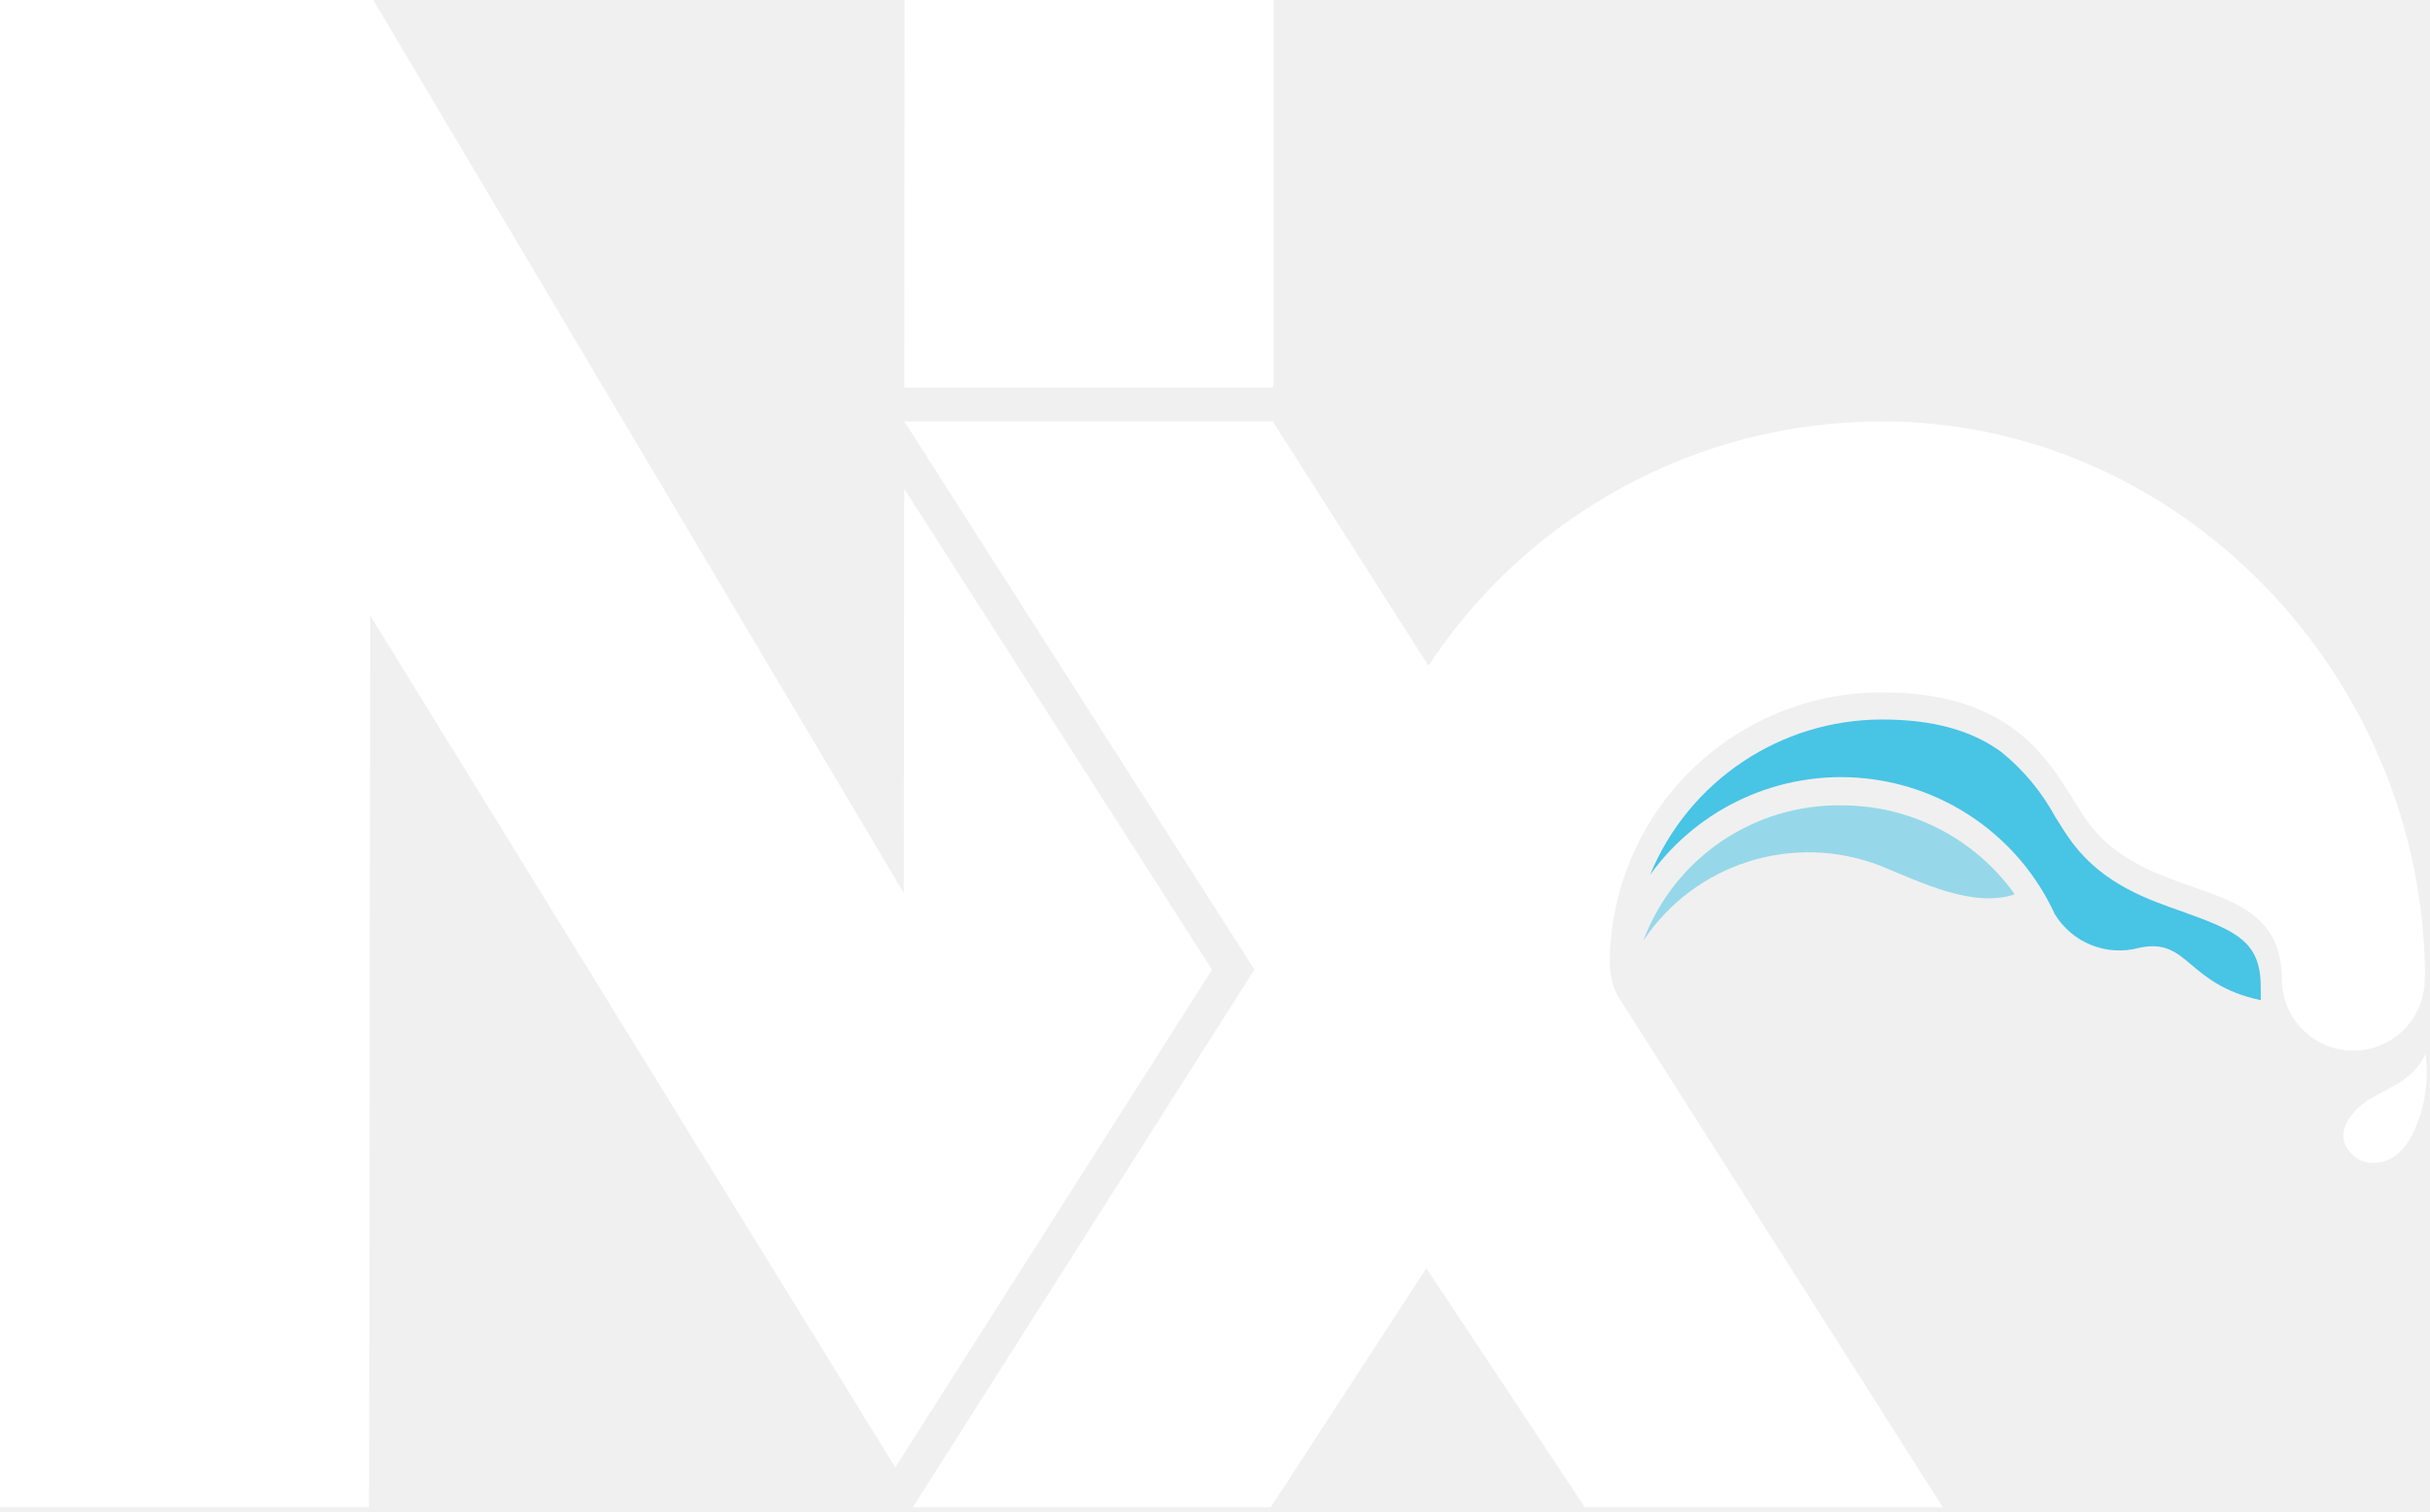
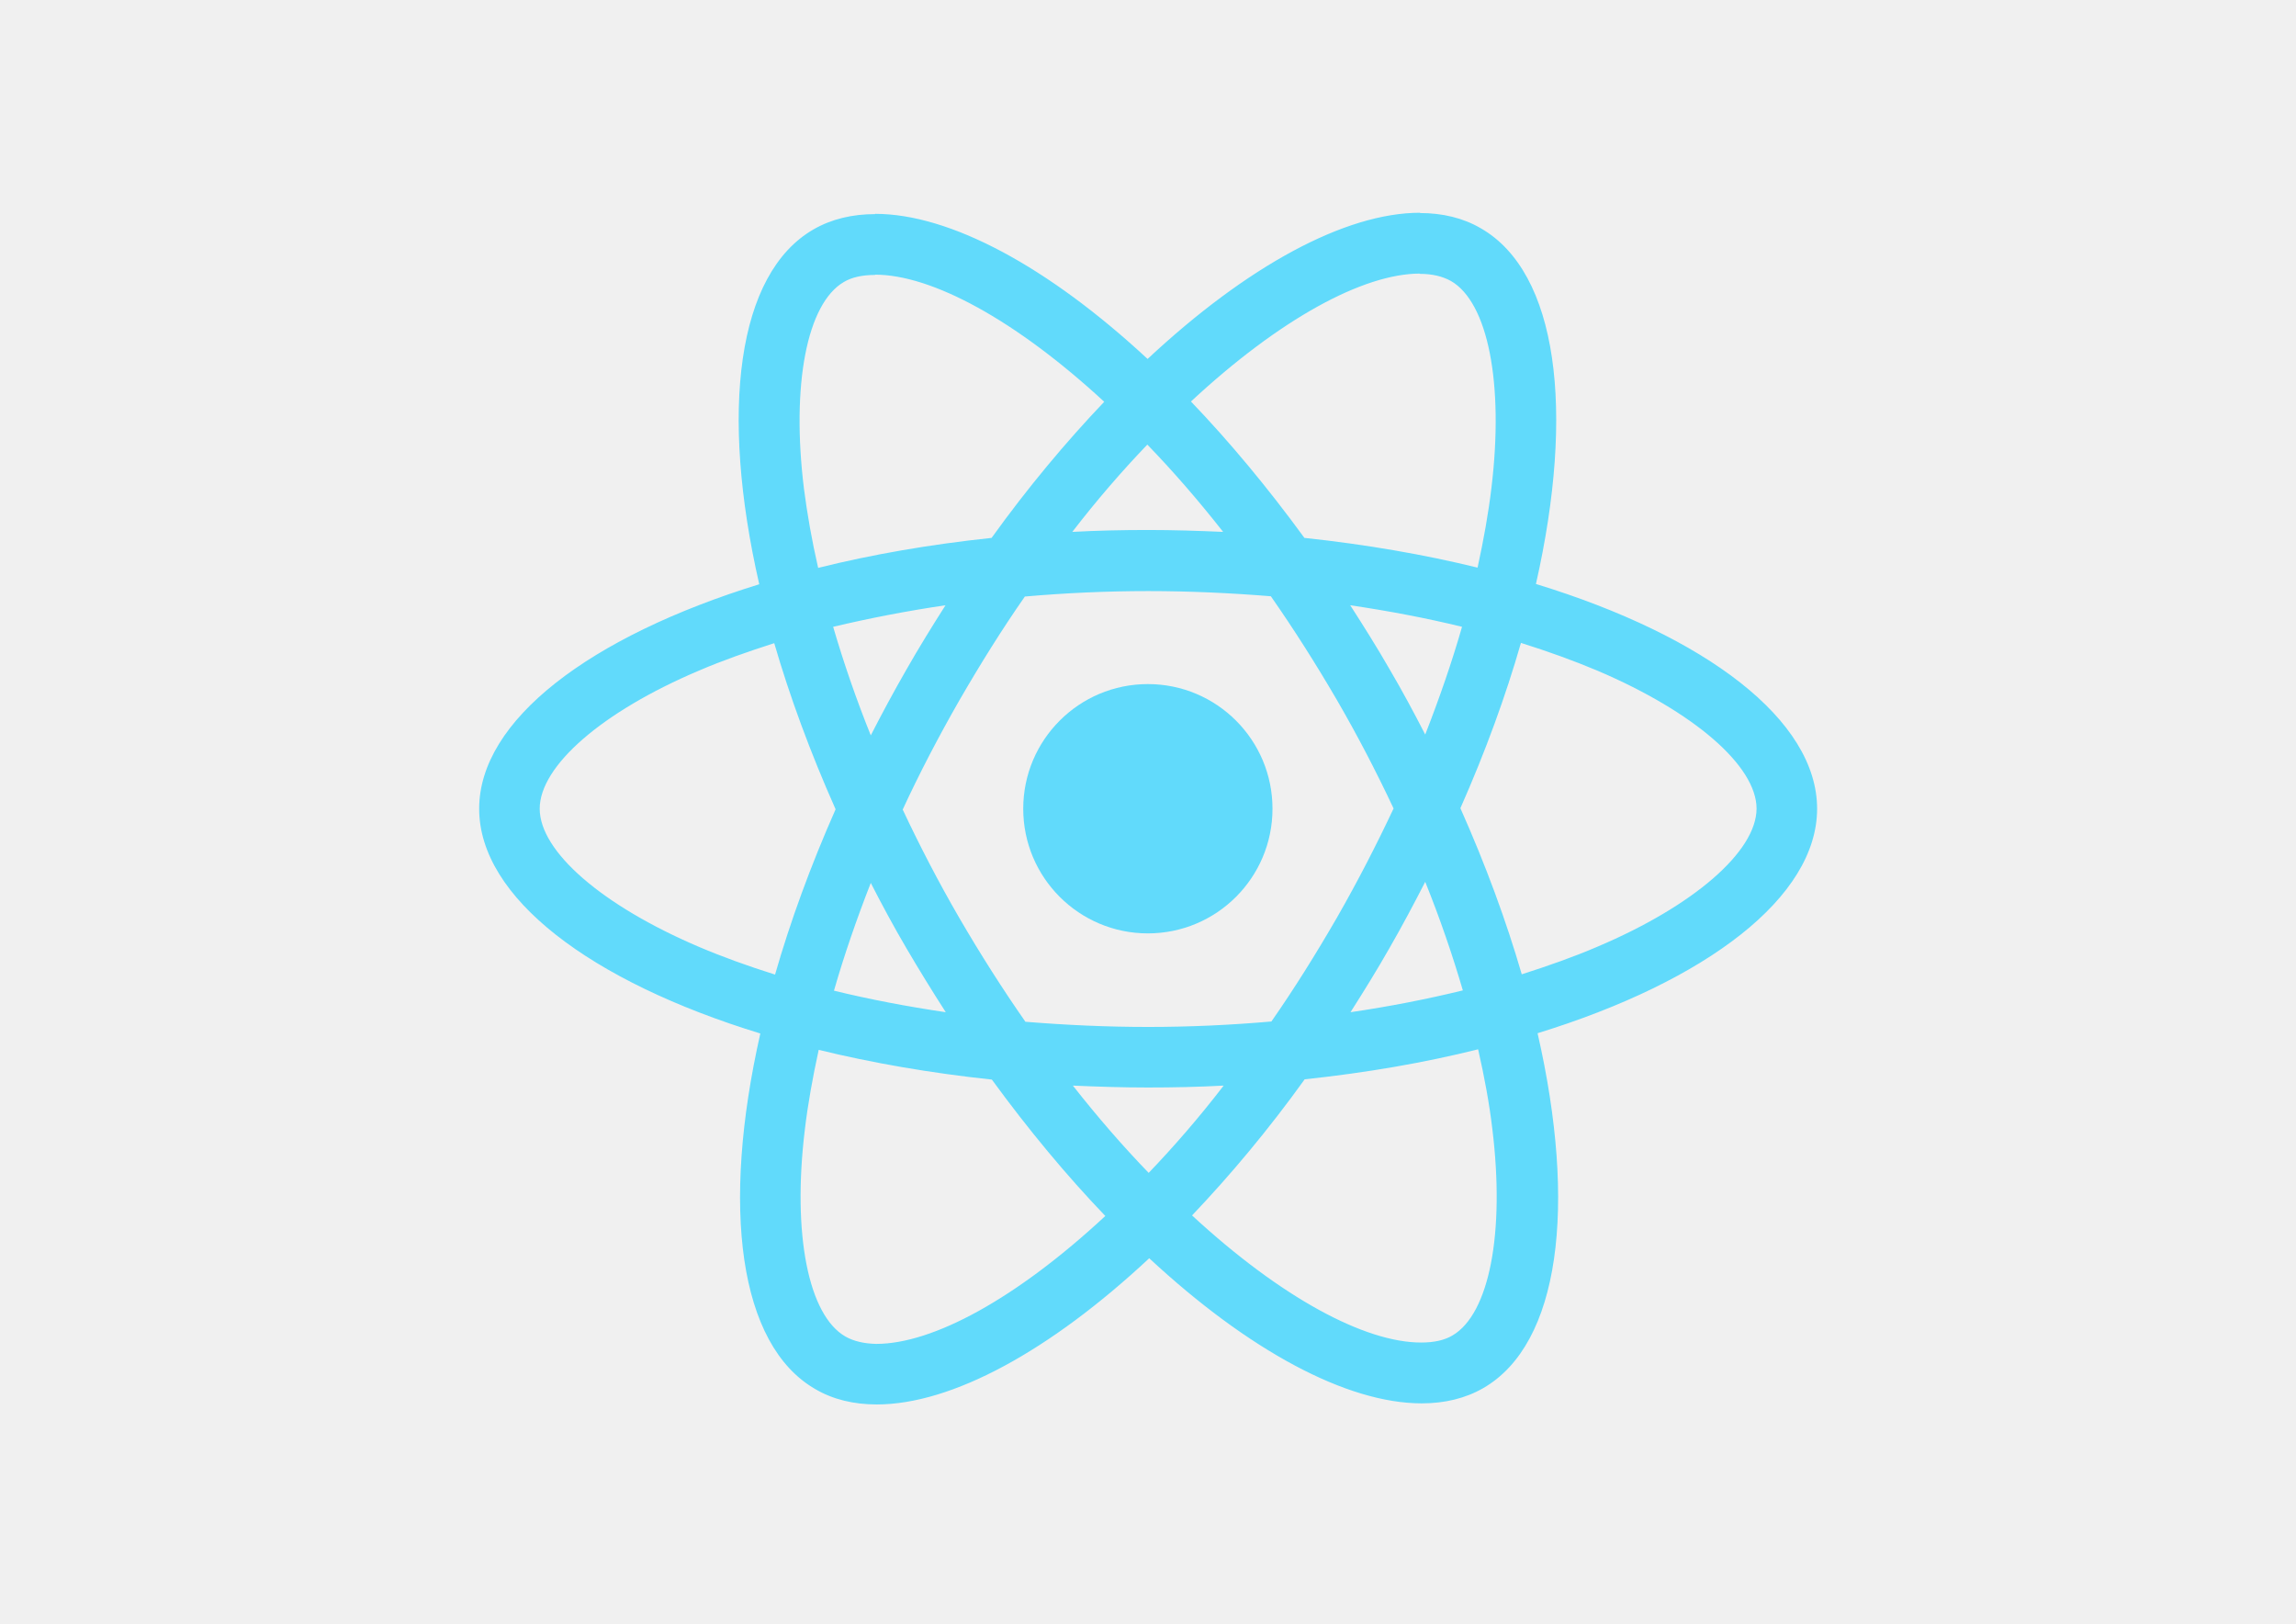
- <svg xmlns="http://www.w3.org/2000/svg" width="262px" height="163px" viewBox="0 0 262 163" version="1.1">
-   <g id="Styles-&amp;-Quick-Wins" stroke="none" stroke-width="1" fill="none" fill-rule="evenodd">
-     <g id="Nx---Quick-Wins" transform="translate(-476, -1284)" fill-rule="nonzero">
-       <g id="Logos" transform="translate(-11, 782)">
-         <g id="Nx_Flat_White" transform="translate(487, 502)">
-           <polygon id="Path" fill="#FFFFFF" points="130.68 104.59 97.49 52.71 97.44 96.3 40.24 0 0 0 0 162.57 39.79 162.57 39.92 66.39 96.53 158.26" />
-           <polygon id="Path" fill="#FFFFFF" points="97.5 41.79 137.24 41.79 137.33 41.33 137.33 0 97.54 0 97.49 41.33" />
-           <path d="M198.66,86.86 C189.14,86.68 180.539,92.516 177.19,101.43 C182.765,93.093 193.38,89.743 202.73,93.37 C207.05,95.13 212.73,97.97 217.23,96.45 C212.95,90.444 206.035,86.873 198.66,86.86 L198.66,86.86 Z" id="Path" fill="#96D8E9" />
-           <path d="M243.75,106.42 C243.75,101.55 241.1,100.42 235.6,98.42 C231.52,97 226.89,95.4 223.52,91 C222.86,90.13 222.25,89.15 221.6,88.11 C220.144,85.416 218.169,83.037 215.79,81.11 C212.58,78.75 208.37,77.6 202.91,77.6 C191.954,77.608 182.084,84.221 177.91,94.35 C183.187,87.028 191.957,83.061 200.94,83.931 C209.924,84.802 217.768,90.381 221.54,98.58 C223.425,101.69 227.141,103.175 230.65,102.22 C236.02,101.07 235.65,106.15 243.76,107.87 L243.75,106.42 Z" id="Path" fill="#48C4E5" />
-           <path d="M261.46,105.38 L261.46,105.27 C261.34,73.03 235.17,45.45 202.91,45.45 C183.207,45.436 164.822,55.345 154,71.81 L153.79,71.45 L137.23,45.45 L97.5,45.45 L135.25,104.57 L98.41,162.57 L137,162.57 L153.79,136.78 L170.88,162.57 L209.48,162.57 L174.48,107.49 C173.899,106.417 173.584,105.22 173.56,104 C173.557,96.22 176.647,88.759 182.148,83.258 C187.649,77.757 195.11,74.667 202.89,74.67 C219.11,74.67 221.82,84.37 225.32,88.93 C232.23,97.93 246.03,93.99 246.03,105.73 L246.03,105.73 C246.071,108.481 247.577,111.001 249.98,112.341 C252.383,113.681 255.318,113.637 257.68,112.226 C260.041,110.815 261.471,108.251 261.43,105.5 L261.43,105.5 L261.43,105.38 L261.46,105.38 Z" id="Path" fill="#FFFFFF" />
-           <path d="M261.5,113.68 C261.892,116.422 261.504,119.219 260.38,121.75 C258.18,126.84 254.51,125.14 254.51,125.14 C254.51,125.14 251.35,123.6 253.27,120.65 C255.4,117.36 259.61,117.74 261.5,113.68 Z" id="Path" fill="#FFFFFF" />
-         </g>
-       </g>
-     </g>
+ <svg xmlns="http://www.w3.org/2000/svg" viewBox="0 0 841.9 595.3">
+   <g fill="#61DAFB">
+     <path d="M666.3 296.5c0-32.5-40.7-63.3-103.1-82.4 14.4-63.6 8-114.2-20.2-130.4-6.5-3.8-14.1-5.6-22.4-5.6v22.3c4.6 0 8.3.9 11.4 2.6 13.6 7.8 19.5 37.5 14.9 75.7-1.1 9.4-2.9 19.3-5.1 29.4-19.6-4.8-41-8.5-63.5-10.9-13.5-18.5-27.5-35.3-41.6-50 32.6-30.3 63.2-46.9 84-46.9V78c-27.5 0-63.5 19.6-99.9 53.6-36.4-33.8-72.4-53.2-99.9-53.2v22.3c20.7 0 51.4 16.5 84 46.6-14 14.7-28 31.4-41.3 49.9-22.6 2.4-44 6.1-63.6 11-2.3-10-4-19.7-5.2-29-4.7-38.2 1.1-67.9 14.6-75.8 3-1.8 6.9-2.6 11.5-2.6V78.5c-8.4 0-16 1.8-22.6 5.6-28.1 16.2-34.4 66.7-19.9 130.1-62.2 19.2-102.7 49.9-102.7 82.3 0 32.5 40.7 63.3 103.1 82.4-14.4 63.6-8 114.2 20.2 130.4 6.5 3.8 14.1 5.6 22.5 5.6 27.5 0 63.5-19.6 99.9-53.6 36.4 33.8 72.4 53.2 99.9 53.2 8.4 0 16-1.8 22.6-5.6 28.1-16.2 34.4-66.7 19.9-130.1 62-19.1 102.5-49.9 102.5-82.3zm-130.2-66.7c-3.7 12.9-8.3 26.2-13.5 39.5-4.1-8-8.4-16-13.1-24-4.6-8-9.5-15.8-14.4-23.4 14.2 2.1 27.9 4.7 41 7.9zm-45.8 106.5c-7.8 13.5-15.8 26.3-24.1 38.2-14.9 1.3-30 2-45.2 2-15.1 0-30.2-.7-45-1.9-8.3-11.9-16.4-24.6-24.2-38-7.6-13.1-14.5-26.4-20.8-39.8 6.2-13.4 13.2-26.8 20.7-39.9 7.8-13.5 15.8-26.3 24.1-38.2 14.9-1.3 30-2 45.2-2 15.1 0 30.2.7 45 1.9 8.3 11.9 16.4 24.6 24.2 38 7.6 13.1 14.5 26.4 20.8 39.8-6.3 13.4-13.2 26.8-20.7 39.9zm32.3-13c5.4 13.4 10 26.8 13.8 39.8-13.1 3.2-26.9 5.9-41.2 8 4.9-7.7 9.8-15.6 14.4-23.7 4.6-8 8.9-16.1 13-24.1zM421.2 430c-9.3-9.6-18.6-20.3-27.8-32 9 .4 18.2.7 27.5.7 9.4 0 18.7-.2 27.8-.7-9 11.7-18.3 22.4-27.5 32zm-74.4-58.9c-14.2-2.1-27.9-4.7-41-7.9 3.7-12.9 8.3-26.2 13.5-39.5 4.1 8 8.4 16 13.1 24 4.7 8 9.5 15.8 14.4 23.4zM420.7 163c9.3 9.6 18.6 20.3 27.8 32-9-.4-18.2-.7-27.5-.7-9.4 0-18.7.2-27.8.7 9-11.7 18.3-22.4 27.5-32zm-74 58.9c-4.9 7.7-9.8 15.6-14.4 23.7-4.6 8-8.9 16-13 24-5.4-13.4-10-26.8-13.8-39.8 13.1-3.1 26.9-5.8 41.2-7.9zm-90.5 125.2c-35.4-15.1-58.3-34.9-58.3-50.6 0-15.7 22.9-35.6 58.3-50.6 8.6-3.7 18-7 27.7-10.1 5.7 19.6 13.2 40 22.5 60.9-9.2 20.8-16.6 41.1-22.2 60.6-9.9-3.1-19.3-6.5-28-10.2zM310 490c-13.6-7.8-19.5-37.5-14.9-75.7 1.1-9.4 2.9-19.3 5.1-29.4 19.6 4.8 41 8.5 63.5 10.9 13.5 18.5 27.5 35.3 41.6 50-32.6 30.3-63.2 46.9-84 46.9-4.5-.1-8.3-1-11.3-2.7zm237.2-76.2c4.7 38.2-1.1 67.9-14.6 75.8-3 1.8-6.9 2.6-11.5 2.6-20.7 0-51.4-16.5-84-46.6 14-14.7 28-31.4 41.3-49.9 22.6-2.4 44-6.1 63.6-11 2.3 10.1 4.1 19.8 5.2 29.1zm38.5-66.7c-8.6 3.7-18 7-27.7 10.1-5.7-19.6-13.2-40-22.5-60.9 9.2-20.8 16.6-41.1 22.2-60.6 9.9 3.1 19.3 6.5 28.1 10.2 35.4 15.1 58.3 34.9 58.3 50.6-.1 15.7-23 35.6-58.4 50.6zM320.8 78.4z" />
+     <circle cx="420.9" cy="296.5" r="45.7" />
+     <path d="M520.5 78.1z" />
  </g>
</svg>
